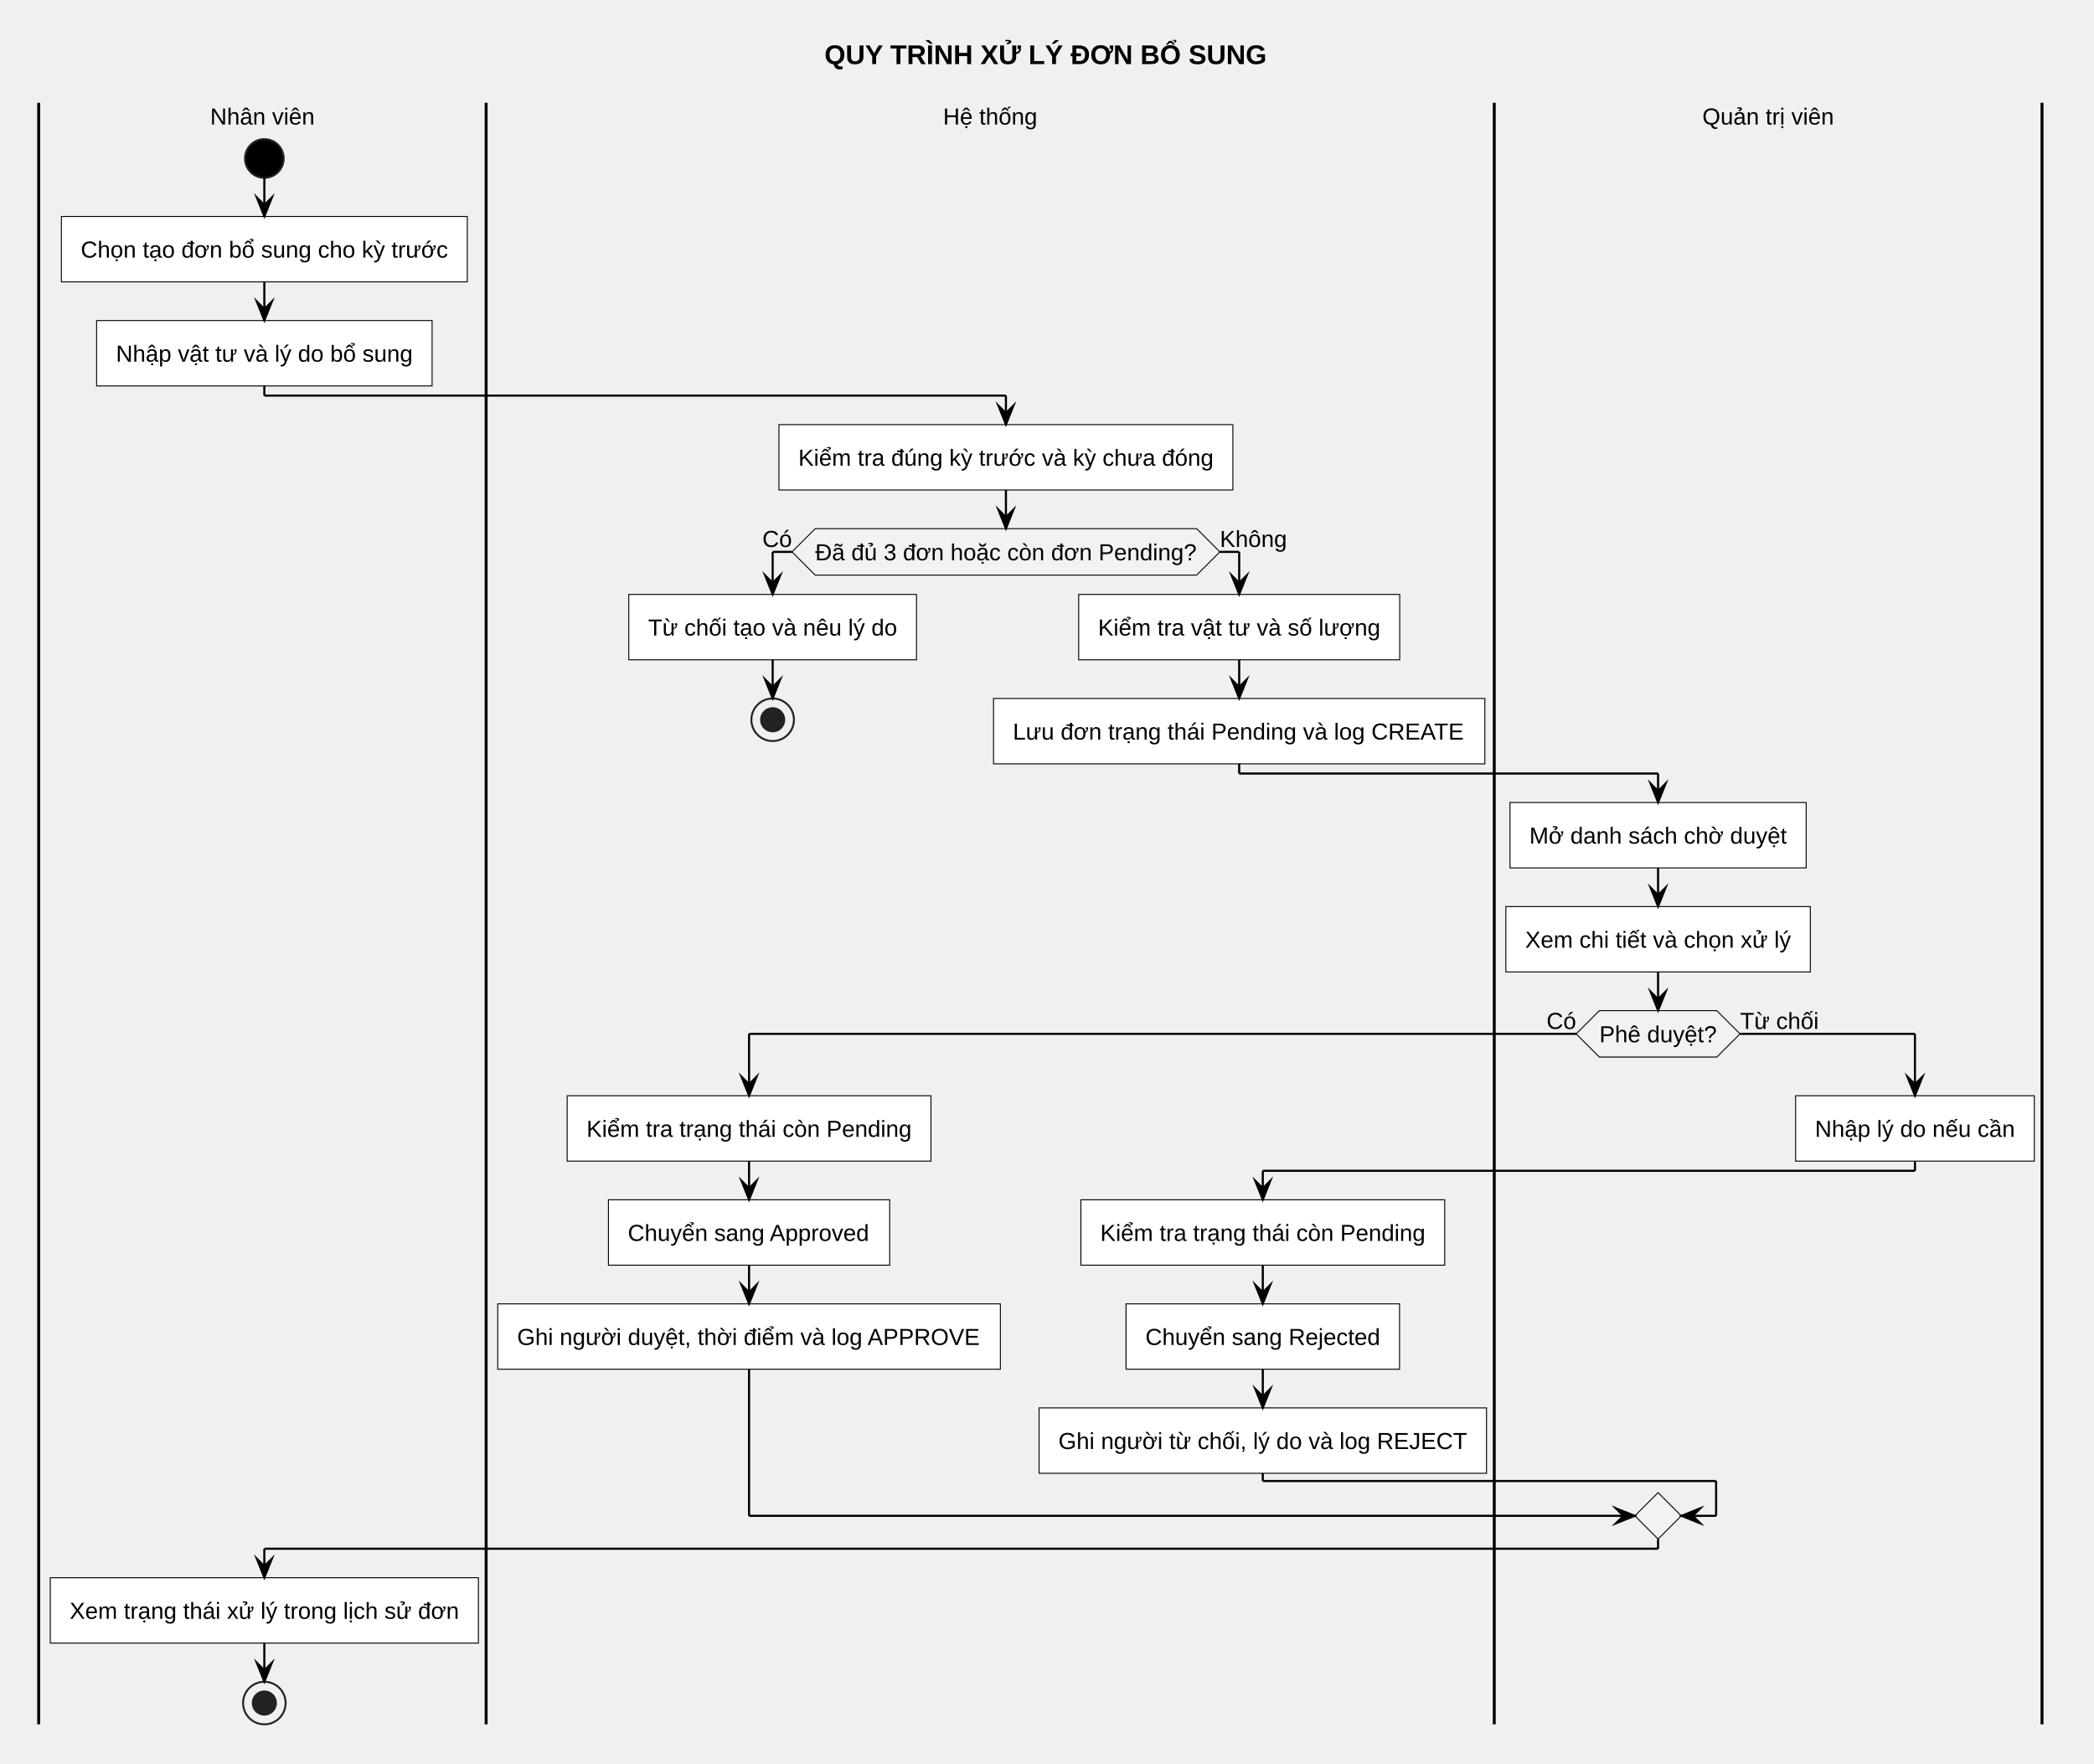
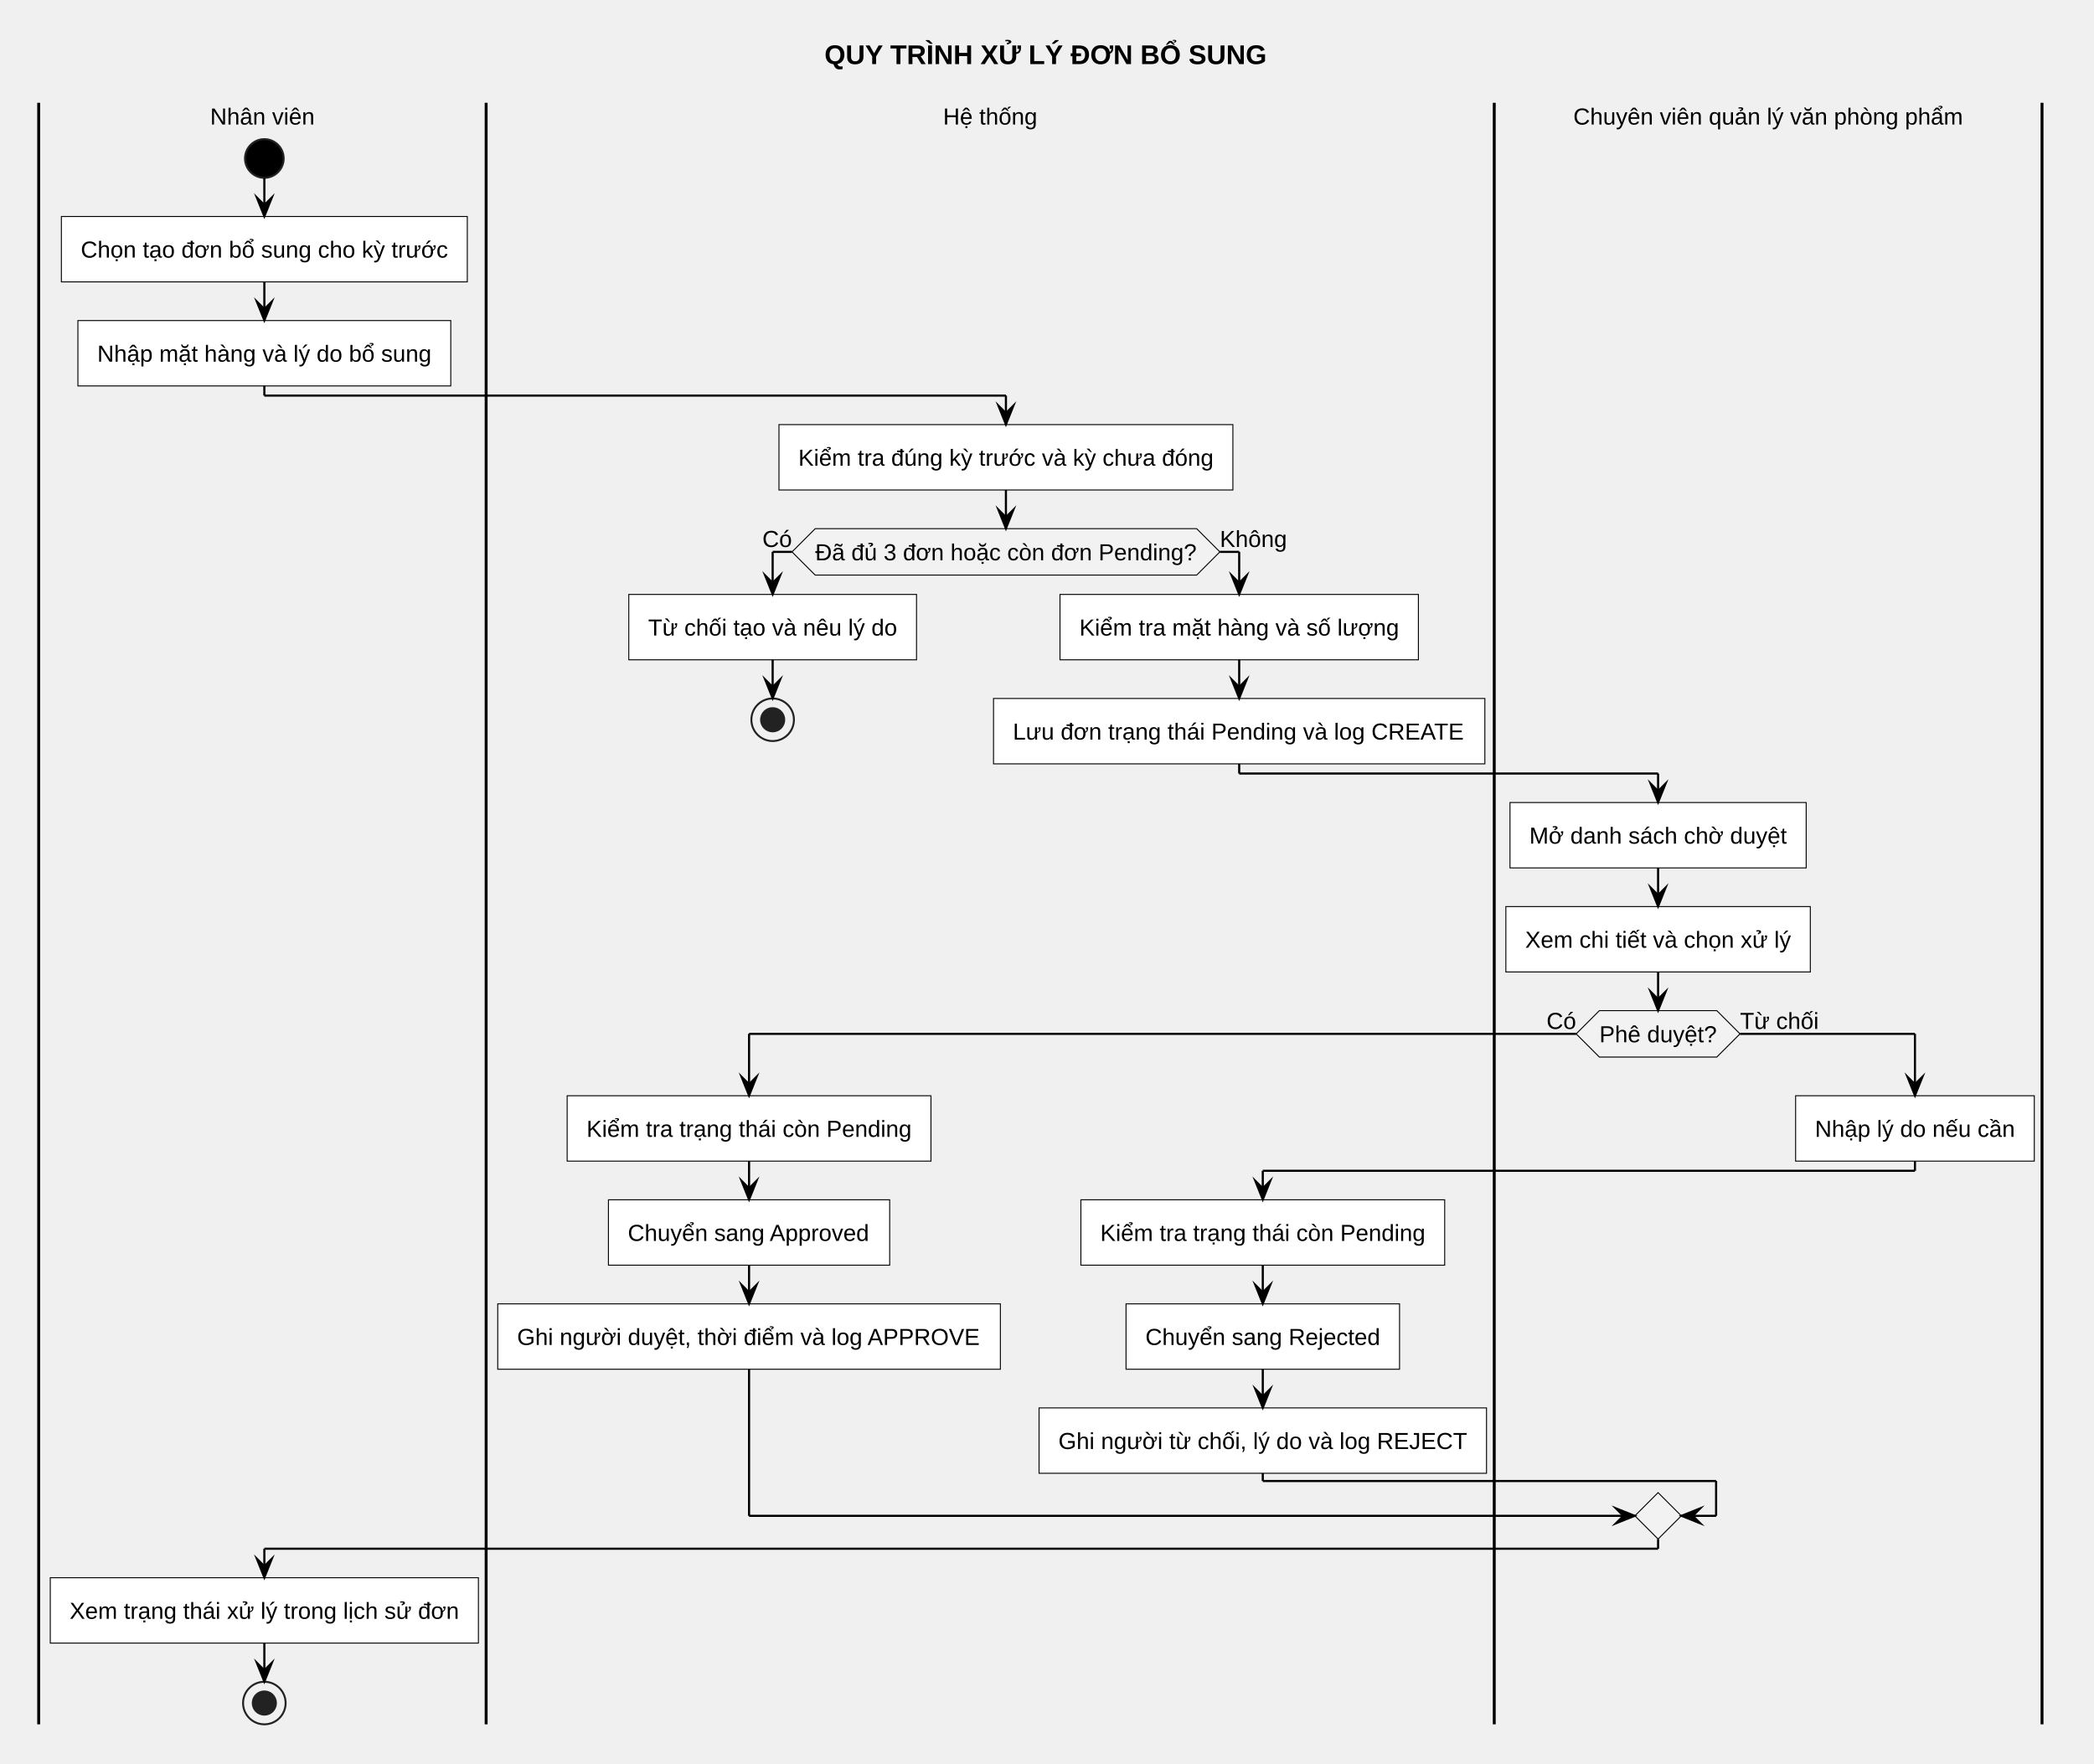
<svg xmlns="http://www.w3.org/2000/svg" contentStyleType="text/css" data-diagram-type="ACTIVITY" height="1710px" preserveAspectRatio="none" style="width:2030px;height:1710px;background:#FFFFFF;" version="1.1" viewBox="0 0 2030 1710" width="2030.625px" zoomAndPan="magnify">
  <defs />
  <g>
    <g class="title" data-source-line="2">
      <text fill="#000000" font-family="Arial" font-size="26.25" font-weight="700" lengthAdjust="spacing" textLength="429.19" x="799.276" y="62.122">QUY TRÌNH XỬ LÝ ĐƠN BỔ SUNG</text>
    </g>
    <rect fill="none" height="25.873" style="stroke:none;stroke-width:1.875;" width="1943.367" x="37.5" y="99.641" />
    <ellipse cx="256.267" cy="153.638" fill="#000000" rx="18.75" ry="18.75" style="stroke:#222222;stroke-width:1.875;" />
    <rect fill="#FFFFFF" height="63.373" style="stroke:#000000;stroke-width:0.938;" width="393.512" x="59.511" y="209.888" />
    <text fill="#000000" font-family="Arial" font-size="22.5" lengthAdjust="spacing" textLength="356.012" x="78.261" y="249.743">Chọn tạo đơn bổ sung cho kỳ trước</text>
-     <rect fill="#FFFFFF" height="63.373" style="stroke:#000000;stroke-width:0.938;" width="325.232" x="93.651" y="310.761" />
-     <text fill="#000000" font-family="Arial" font-size="22.5" lengthAdjust="spacing" textLength="287.732" x="112.401" y="350.616">Nhập vật tư và lý do bổ sung</text>
+     <rect fill="#FFFFFF" height="63.373" style="stroke:#000000;stroke-width:0.938;" width="361.465" x="75.535" y="310.761" />
+     <text fill="#000000" font-family="Arial" font-size="22.5" lengthAdjust="spacing" textLength="323.965" x="94.285" y="350.616">Nhập mặt hàng và lý do bổ sung</text>
    <rect fill="#FFFFFF" height="63.373" style="stroke:#000000;stroke-width:0.938;" width="415.034" x="48.75" y="1529.489" />
    <text fill="#000000" font-family="Arial" font-size="22.5" lengthAdjust="spacing" textLength="377.534" x="67.5" y="1569.344">Xem trạng thái xử lý trong lịch sử đơn</text>
    <ellipse cx="256.267" cy="1650.987" fill="none" rx="20.625" ry="20.625" style="stroke:#222222;stroke-width:1.875;" />
    <ellipse cx="256.267" cy="1650.987" fill="#222222" rx="11.25" ry="11.25" style="stroke:#222222;stroke-width:1.875;" />
    <line style="stroke:#000000;stroke-width:2.812;" x1="37.5" x2="37.5" y1="99.641" y2="1671.612" />
    <rect fill="#FFFFFF" height="63.373" style="stroke:#000000;stroke-width:0.938;" width="440.05" x="755.155" y="411.634" />
    <text fill="#000000" font-family="Arial" font-size="22.5" lengthAdjust="spacing" textLength="402.55" x="773.905" y="451.489">Kiểm tra đúng kỳ trước và kỳ chưa đóng</text>
    <polygon fill="#F2F2F2" points="790.291,512.507,1160.069,512.507,1182.569,535.007,1160.069,557.507,790.291,557.507,767.791,535.007,790.291,512.507" style="stroke:#000000;stroke-width:0.938;stroke-linejoin:miter;stroke-miterlimit:10;" />
    <text fill="#000000" font-family="Arial" font-size="22.5" lengthAdjust="spacing" textLength="369.778" x="790.291" y="543.175">Đã đủ 3 đơn hoặc còn đơn Pending?</text>
    <text fill="#000000" font-family="Arial" font-size="22.5" lengthAdjust="spacing" textLength="28.762" x="739.029" y="530.239">Có</text>
    <text fill="#000000" font-family="Arial" font-size="22.5" lengthAdjust="spacing" textLength="65.061" x="1182.569" y="530.239">Không</text>
    <rect fill="#FFFFFF" height="63.373" style="stroke:#000000;stroke-width:0.938;" width="278.947" x="609.568" y="576.257" />
    <text fill="#000000" font-family="Arial" font-size="22.5" lengthAdjust="spacing" textLength="241.446" x="628.318" y="616.111">Từ chối tạo và nêu lý do</text>
    <ellipse cx="749.041" cy="697.755" fill="none" rx="20.625" ry="20.625" style="stroke:#222222;stroke-width:1.875;" />
    <ellipse cx="749.041" cy="697.755" fill="#222222" rx="11.25" ry="11.25" style="stroke:#222222;stroke-width:1.875;" />
-     <rect fill="#FFFFFF" height="63.373" style="stroke:#000000;stroke-width:0.938;" width="311.224" x="1045.707" y="576.257" />
-     <text fill="#000000" font-family="Arial" font-size="22.5" lengthAdjust="spacing" textLength="273.724" x="1064.457" y="616.111">Kiểm tra vật tư và số lượng</text>
+     <rect fill="#FFFFFF" height="63.373" style="stroke:#000000;stroke-width:0.938;" width="347.457" x="1027.591" y="576.257" />
+     <text fill="#000000" font-family="Arial" font-size="22.5" lengthAdjust="spacing" textLength="309.957" x="1046.341" y="616.111">Kiểm tra mặt hàng và số lượng</text>
    <rect fill="#FFFFFF" height="63.373" style="stroke:#000000;stroke-width:0.938;" width="476.316" x="963.161" y="677.13" />
    <text fill="#000000" font-family="Arial" font-size="22.5" lengthAdjust="spacing" textLength="438.816" x="981.911" y="716.984">Lưu đơn trạng thái Pending và log CREATE</text>
    <rect fill="#FFFFFF" height="63.373" style="stroke:#000000;stroke-width:0.938;" width="352.687" x="549.825" y="1062.248" />
    <text fill="#000000" font-family="Arial" font-size="22.5" lengthAdjust="spacing" textLength="315.187" x="568.575" y="1102.103">Kiểm tra trạng thái còn Pending</text>
    <rect fill="#FFFFFF" height="63.373" style="stroke:#000000;stroke-width:0.938;" width="272.662" x="589.838" y="1163.121" />
    <text fill="#000000" font-family="Arial" font-size="22.5" lengthAdjust="spacing" textLength="235.162" x="608.588" y="1202.976">Chuyển sang Approved</text>
    <rect fill="#FFFFFF" height="63.373" style="stroke:#000000;stroke-width:0.938;" width="487.269" x="482.534" y="1263.994" />
    <text fill="#000000" font-family="Arial" font-size="22.5" lengthAdjust="spacing" textLength="449.769" x="501.284" y="1303.848">Ghi người duyệt, thời điểm và log APPROVE</text>
    <rect fill="#FFFFFF" height="63.373" style="stroke:#000000;stroke-width:0.938;" width="352.687" x="1047.849" y="1163.121" />
    <text fill="#000000" font-family="Arial" font-size="22.5" lengthAdjust="spacing" textLength="315.187" x="1066.599" y="1202.976">Kiểm tra trạng thái còn Pending</text>
    <rect fill="#FFFFFF" height="63.373" style="stroke:#000000;stroke-width:0.938;" width="265.148" x="1091.618" y="1263.994" />
    <text fill="#000000" font-family="Arial" font-size="22.5" lengthAdjust="spacing" textLength="227.648" x="1110.368" y="1303.848">Chuyển sang Rejected</text>
    <rect fill="#FFFFFF" height="63.373" style="stroke:#000000;stroke-width:0.938;" width="433.777" x="1007.303" y="1364.866" />
    <text fill="#000000" font-family="Arial" font-size="22.5" lengthAdjust="spacing" textLength="396.277" x="1026.053" y="1404.721">Ghi người từ chối, lý do và log REJECT</text>
    <line style="stroke:#000000;stroke-width:2.812;" x1="471.284" x2="471.284" y1="99.641" y2="1671.612" />
    <rect fill="#FFFFFF" height="63.373" style="stroke:#000000;stroke-width:0.938;" width="287.142" x="1463.84" y="778.002" />
    <text fill="#000000" font-family="Arial" font-size="22.5" lengthAdjust="spacing" textLength="249.642" x="1482.59" y="817.857">Mở danh sách chờ duyệt</text>
    <rect fill="#FFFFFF" height="63.373" style="stroke:#000000;stroke-width:0.938;" width="295.162" x="1459.83" y="878.875" />
    <text fill="#000000" font-family="Arial" font-size="22.5" lengthAdjust="spacing" textLength="257.662" x="1478.58" y="918.73">Xem chi tiết và chọn xử lý</text>
    <polygon fill="#F2F2F2" points="1550.491,979.748,1664.332,979.748,1686.832,1002.248,1664.332,1024.748,1550.491,1024.748,1527.991,1002.248,1550.491,979.748" style="stroke:#000000;stroke-width:0.938;stroke-linejoin:miter;stroke-miterlimit:10;" />
    <text fill="#000000" font-family="Arial" font-size="22.5" lengthAdjust="spacing" textLength="113.84" x="1550.491" y="1010.416">Phê duyệt?</text>
    <text fill="#000000" font-family="Arial" font-size="22.5" lengthAdjust="spacing" textLength="28.762" x="1499.229" y="997.48">Có</text>
    <text fill="#000000" font-family="Arial" font-size="22.5" lengthAdjust="spacing" textLength="76.333" x="1686.832" y="997.48">Từ chối</text>
    <rect fill="#FFFFFF" height="63.373" style="stroke:#000000;stroke-width:0.938;" width="231.387" x="1740.73" y="1062.248" />
    <text fill="#000000" font-family="Arial" font-size="22.5" lengthAdjust="spacing" textLength="193.887" x="1759.48" y="1102.103">Nhập lý do nếu cần</text>
    <polygon fill="#F2F2F2" points="1607.411,1446.989,1629.911,1469.489,1607.411,1491.989,1584.911,1469.489,1607.411,1446.989" style="stroke:#000000;stroke-width:0.938;stroke-linejoin:miter;stroke-miterlimit:10;" />
    <line style="stroke:#000000;stroke-width:2.812;" x1="1448.58" x2="1448.58" y1="99.641" y2="1671.612" />
    <line style="stroke:#000000;stroke-width:2.812;" x1="1979.616" x2="1979.616" y1="99.641" y2="1671.612" />
    <line style="stroke:#000000;stroke-width:2.062;" x1="256.267" x2="256.267" y1="172.388" y2="209.888" />
    <polygon fill="#000000" points="248.767,191.138,256.267,209.888,263.767,191.138,256.267,198.638" style="stroke:#000000;stroke-width:1.875;stroke-linejoin:miter;stroke-miterlimit:10;" />
    <line style="stroke:#000000;stroke-width:2.062;" x1="256.267" x2="256.267" y1="273.261" y2="310.761" />
    <polygon fill="#000000" points="248.767,292.011,256.267,310.761,263.767,292.011,256.267,299.511" style="stroke:#000000;stroke-width:1.875;stroke-linejoin:miter;stroke-miterlimit:10;" />
    <line style="stroke:#000000;stroke-width:2.062;" x1="256.267" x2="256.267" y1="1592.862" y2="1630.362" />
    <polygon fill="#000000" points="248.767,1611.612,256.267,1630.362,263.767,1611.612,256.267,1619.112" style="stroke:#000000;stroke-width:1.875;stroke-linejoin:miter;stroke-miterlimit:10;" />
    <line style="stroke:#000000;stroke-width:2.062;" x1="749.041" x2="749.041" y1="639.63" y2="677.13" />
    <polygon fill="#000000" points="741.541,658.38,749.041,677.13,756.541,658.38,749.041,665.88" style="stroke:#000000;stroke-width:1.875;stroke-linejoin:miter;stroke-miterlimit:10;" />
    <line style="stroke:#000000;stroke-width:2.062;" x1="1201.319" x2="1201.319" y1="639.63" y2="677.13" />
    <polygon fill="#000000" points="1193.819,658.38,1201.319,677.13,1208.819,658.38,1201.319,665.88" style="stroke:#000000;stroke-width:1.875;stroke-linejoin:miter;stroke-miterlimit:10;" />
    <line style="stroke:#000000;stroke-width:2.062;" x1="767.791" x2="749.041" y1="535.007" y2="535.007" />
    <line style="stroke:#000000;stroke-width:2.062;" x1="749.041" x2="749.041" y1="535.007" y2="576.257" />
    <polygon fill="#000000" points="741.541,557.507,749.041,576.257,756.541,557.507,749.041,565.007" style="stroke:#000000;stroke-width:1.875;stroke-linejoin:miter;stroke-miterlimit:10;" />
    <line style="stroke:#000000;stroke-width:2.062;" x1="1182.569" x2="1201.319" y1="535.007" y2="535.007" />
    <line style="stroke:#000000;stroke-width:2.062;" x1="1201.319" x2="1201.319" y1="535.007" y2="576.257" />
    <polygon fill="#000000" points="1193.819,557.507,1201.319,576.257,1208.819,557.507,1201.319,565.007" style="stroke:#000000;stroke-width:1.875;stroke-linejoin:miter;stroke-miterlimit:10;" />
    <line style="stroke:#000000;stroke-width:2.062;" x1="1201.319" x2="1201.319" y1="740.502" y2="749.877" />
    <line style="stroke:#000000;stroke-width:2.062;" x1="1201.319" x2="1607.411" y1="749.877" y2="749.877" />
    <line style="stroke:#000000;stroke-width:2.062;" x1="1607.411" x2="1607.411" y1="749.877" y2="778.002" />
    <polygon fill="#000000" points="1599.911,759.252,1607.411,778.002,1614.911,759.252,1607.411,766.752" style="stroke:#000000;stroke-width:1.875;stroke-linejoin:miter;stroke-miterlimit:10;" />
    <line style="stroke:#000000;stroke-width:2.062;" x1="975.18" x2="975.18" y1="475.007" y2="512.507" />
    <polygon fill="#000000" points="967.68,493.757,975.18,512.507,982.68,493.757,975.18,501.257" style="stroke:#000000;stroke-width:1.875;stroke-linejoin:miter;stroke-miterlimit:10;" />
    <line style="stroke:#000000;stroke-width:2.062;" x1="726.169" x2="726.169" y1="1125.621" y2="1163.121" />
    <polygon fill="#000000" points="718.669,1144.371,726.169,1163.121,733.669,1144.371,726.169,1151.871" style="stroke:#000000;stroke-width:1.875;stroke-linejoin:miter;stroke-miterlimit:10;" />
    <line style="stroke:#000000;stroke-width:2.062;" x1="726.169" x2="726.169" y1="1226.494" y2="1263.994" />
    <polygon fill="#000000" points="718.669,1245.244,726.169,1263.994,733.669,1245.244,726.169,1252.744" style="stroke:#000000;stroke-width:1.875;stroke-linejoin:miter;stroke-miterlimit:10;" />
    <line style="stroke:#000000;stroke-width:2.062;" x1="1224.192" x2="1224.192" y1="1226.494" y2="1263.994" />
    <polygon fill="#000000" points="1216.692,1245.244,1224.192,1263.994,1231.692,1245.244,1224.192,1252.744" style="stroke:#000000;stroke-width:1.875;stroke-linejoin:miter;stroke-miterlimit:10;" />
    <line style="stroke:#000000;stroke-width:2.062;" x1="1224.192" x2="1224.192" y1="1327.366" y2="1364.866" />
    <polygon fill="#000000" points="1216.692,1346.116,1224.192,1364.866,1231.692,1346.116,1224.192,1353.616" style="stroke:#000000;stroke-width:1.875;stroke-linejoin:miter;stroke-miterlimit:10;" />
    <line style="stroke:#000000;stroke-width:2.062;" x1="1607.411" x2="1607.411" y1="841.375" y2="878.875" />
    <polygon fill="#000000" points="1599.911,860.125,1607.411,878.875,1614.911,860.125,1607.411,867.625" style="stroke:#000000;stroke-width:1.875;stroke-linejoin:miter;stroke-miterlimit:10;" />
    <line style="stroke:#000000;stroke-width:2.062;" x1="1686.832" x2="1856.423" y1="1002.248" y2="1002.248" />
    <line style="stroke:#000000;stroke-width:2.062;" x1="1856.423" x2="1856.423" y1="1002.248" y2="1062.248" />
    <polygon fill="#000000" points="1848.923,1043.498,1856.423,1062.248,1863.923,1043.498,1856.423,1050.998" style="stroke:#000000;stroke-width:1.875;stroke-linejoin:miter;stroke-miterlimit:10;" />
    <line style="stroke:#000000;stroke-width:2.062;" x1="1607.411" x2="1607.411" y1="942.248" y2="979.748" />
    <polygon fill="#000000" points="1599.911,960.998,1607.411,979.748,1614.911,960.998,1607.411,968.498" style="stroke:#000000;stroke-width:1.875;stroke-linejoin:miter;stroke-miterlimit:10;" />
    <line style="stroke:#000000;stroke-width:2.062;" x1="256.267" x2="256.267" y1="374.134" y2="383.509" />
    <line style="stroke:#000000;stroke-width:2.062;" x1="256.267" x2="975.18" y1="383.509" y2="383.509" />
    <line style="stroke:#000000;stroke-width:2.062;" x1="975.18" x2="975.18" y1="383.509" y2="411.634" />
    <polygon fill="#000000" points="967.68,392.884,975.18,411.634,982.68,392.884,975.18,400.384" style="stroke:#000000;stroke-width:1.875;stroke-linejoin:miter;stroke-miterlimit:10;" />
    <line style="stroke:#000000;stroke-width:2.062;" x1="1856.423" x2="1856.423" y1="1125.621" y2="1134.996" />
    <line style="stroke:#000000;stroke-width:2.062;" x1="1856.423" x2="1224.192" y1="1134.996" y2="1134.996" />
    <line style="stroke:#000000;stroke-width:2.062;" x1="1224.192" x2="1224.192" y1="1134.996" y2="1163.121" />
    <polygon fill="#000000" points="1216.692,1144.371,1224.192,1163.121,1231.692,1144.371,1224.192,1151.871" style="stroke:#000000;stroke-width:1.875;stroke-linejoin:miter;stroke-miterlimit:10;" />
    <line style="stroke:#000000;stroke-width:2.062;" x1="1527.991" x2="726.169" y1="1002.248" y2="1002.248" />
    <line style="stroke:#000000;stroke-width:2.062;" x1="726.169" x2="726.169" y1="1002.248" y2="1062.248" />
    <polygon fill="#000000" points="718.669,1043.498,726.169,1062.248,733.669,1043.498,726.169,1050.998" style="stroke:#000000;stroke-width:1.875;stroke-linejoin:miter;stroke-miterlimit:10;" />
    <line style="stroke:#000000;stroke-width:2.062;" x1="726.169" x2="726.169" y1="1327.366" y2="1469.489" />
    <line style="stroke:#000000;stroke-width:2.062;" x1="726.169" x2="1584.911" y1="1469.489" y2="1469.489" />
    <polygon fill="#000000" points="1566.161,1461.989,1584.911,1469.489,1566.161,1476.989,1573.661,1469.489" style="stroke:#000000;stroke-width:1.875;stroke-linejoin:miter;stroke-miterlimit:10;" />
    <line style="stroke:#000000;stroke-width:2.062;" x1="1224.192" x2="1224.192" y1="1428.239" y2="1435.739" />
    <line style="stroke:#000000;stroke-width:2.062;" x1="1224.192" x2="1663.661" y1="1435.739" y2="1435.739" />
    <line style="stroke:#000000;stroke-width:2.062;" x1="1663.661" x2="1663.661" y1="1435.739" y2="1469.489" />
    <line style="stroke:#000000;stroke-width:2.062;" x1="1663.661" x2="1629.911" y1="1469.489" y2="1469.489" />
    <polygon fill="#000000" points="1648.661,1461.989,1629.911,1469.489,1648.661,1476.989,1641.161,1469.489" style="stroke:#000000;stroke-width:1.875;stroke-linejoin:miter;stroke-miterlimit:10;" />
    <line style="stroke:#000000;stroke-width:2.062;" x1="1607.411" x2="1607.411" y1="1491.989" y2="1501.364" />
    <line style="stroke:#000000;stroke-width:2.062;" x1="1607.411" x2="256.267" y1="1501.364" y2="1501.364" />
    <line style="stroke:#000000;stroke-width:2.062;" x1="256.267" x2="256.267" y1="1501.364" y2="1529.489" />
    <polygon fill="#000000" points="248.767,1510.739,256.267,1529.489,263.767,1510.739,256.267,1518.239" style="stroke:#000000;stroke-width:1.875;stroke-linejoin:miter;stroke-miterlimit:10;" />
    <text fill="#000000" font-family="Arial" font-size="22.5" lengthAdjust="spacing" textLength="101.316" x="203.734" y="120.745">Nhân viên</text>
    <text fill="#000000" font-family="Arial" font-size="22.5" lengthAdjust="spacing" textLength="91.318" x="914.273" y="120.745">Hệ thống</text>
-     <text fill="#000000" font-family="Arial" font-size="22.5" lengthAdjust="spacing" textLength="127.562" x="1650.317" y="120.745">Quản trị viên</text>
+     <text fill="#000000" font-family="Arial" font-size="22.5" lengthAdjust="spacing" textLength="377.765" x="1525.216" y="120.745">Chuyên viên quản lý văn phòng phẩm</text>
  </g>
</svg>
